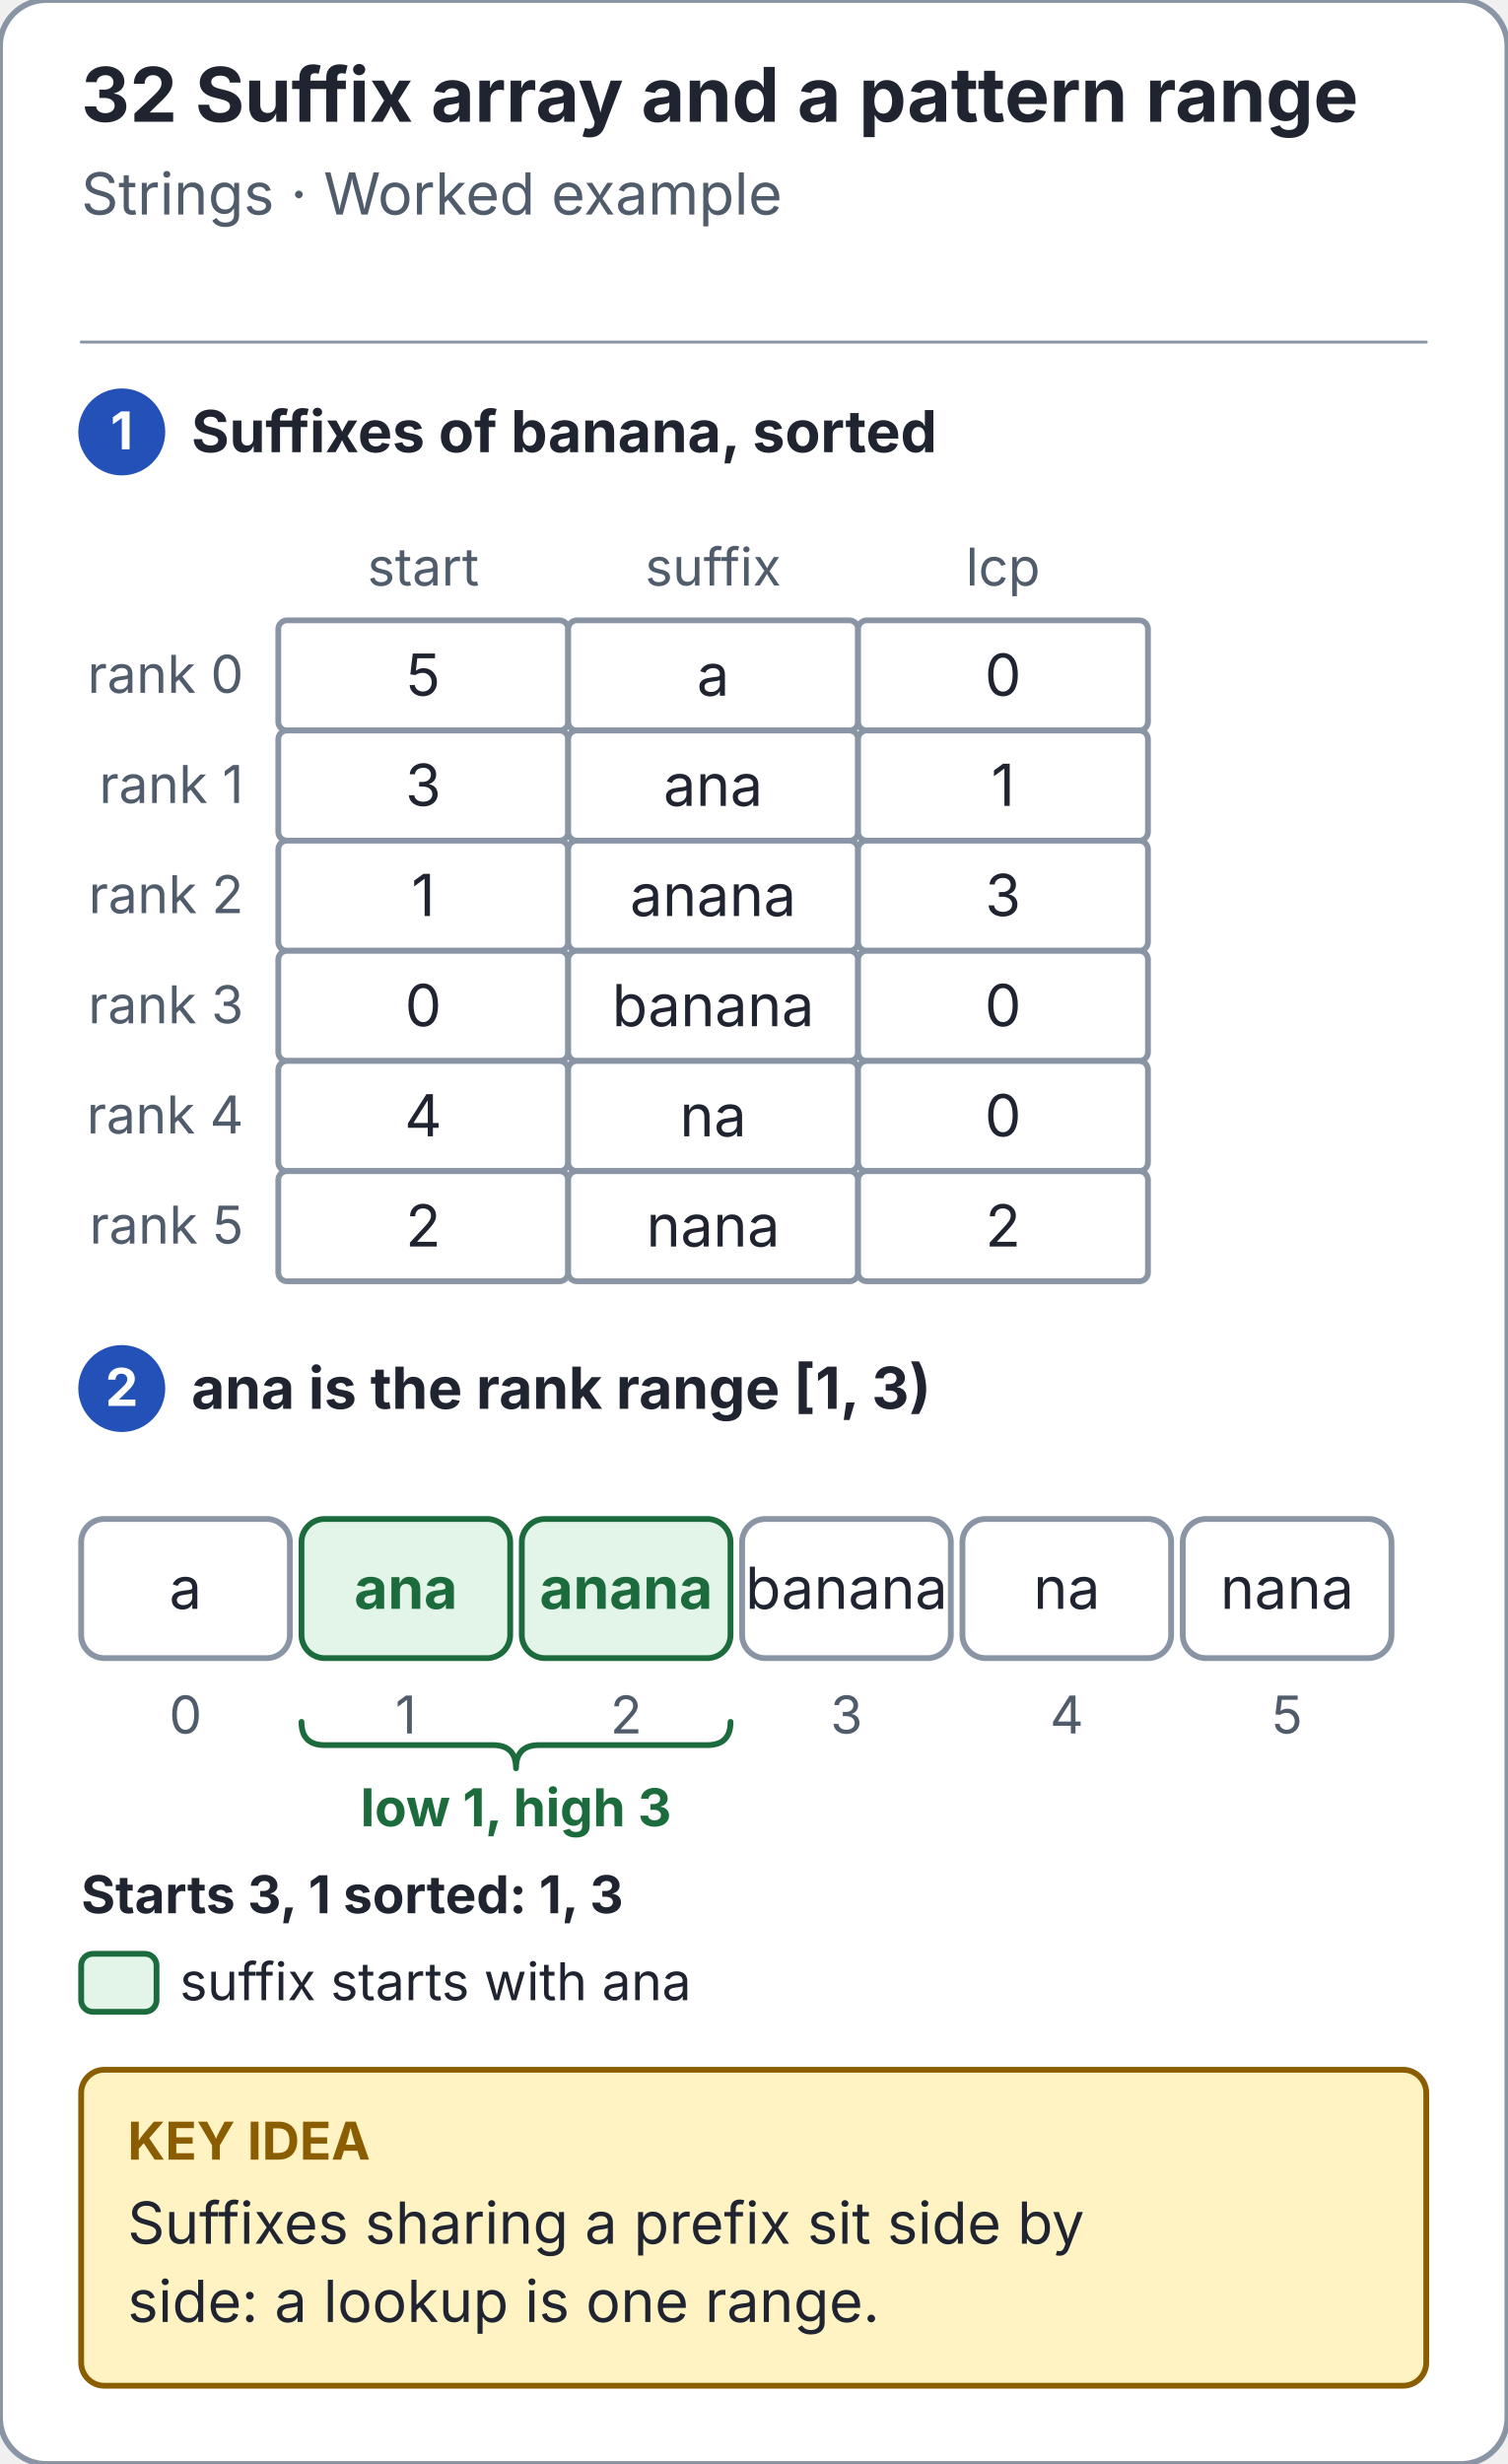
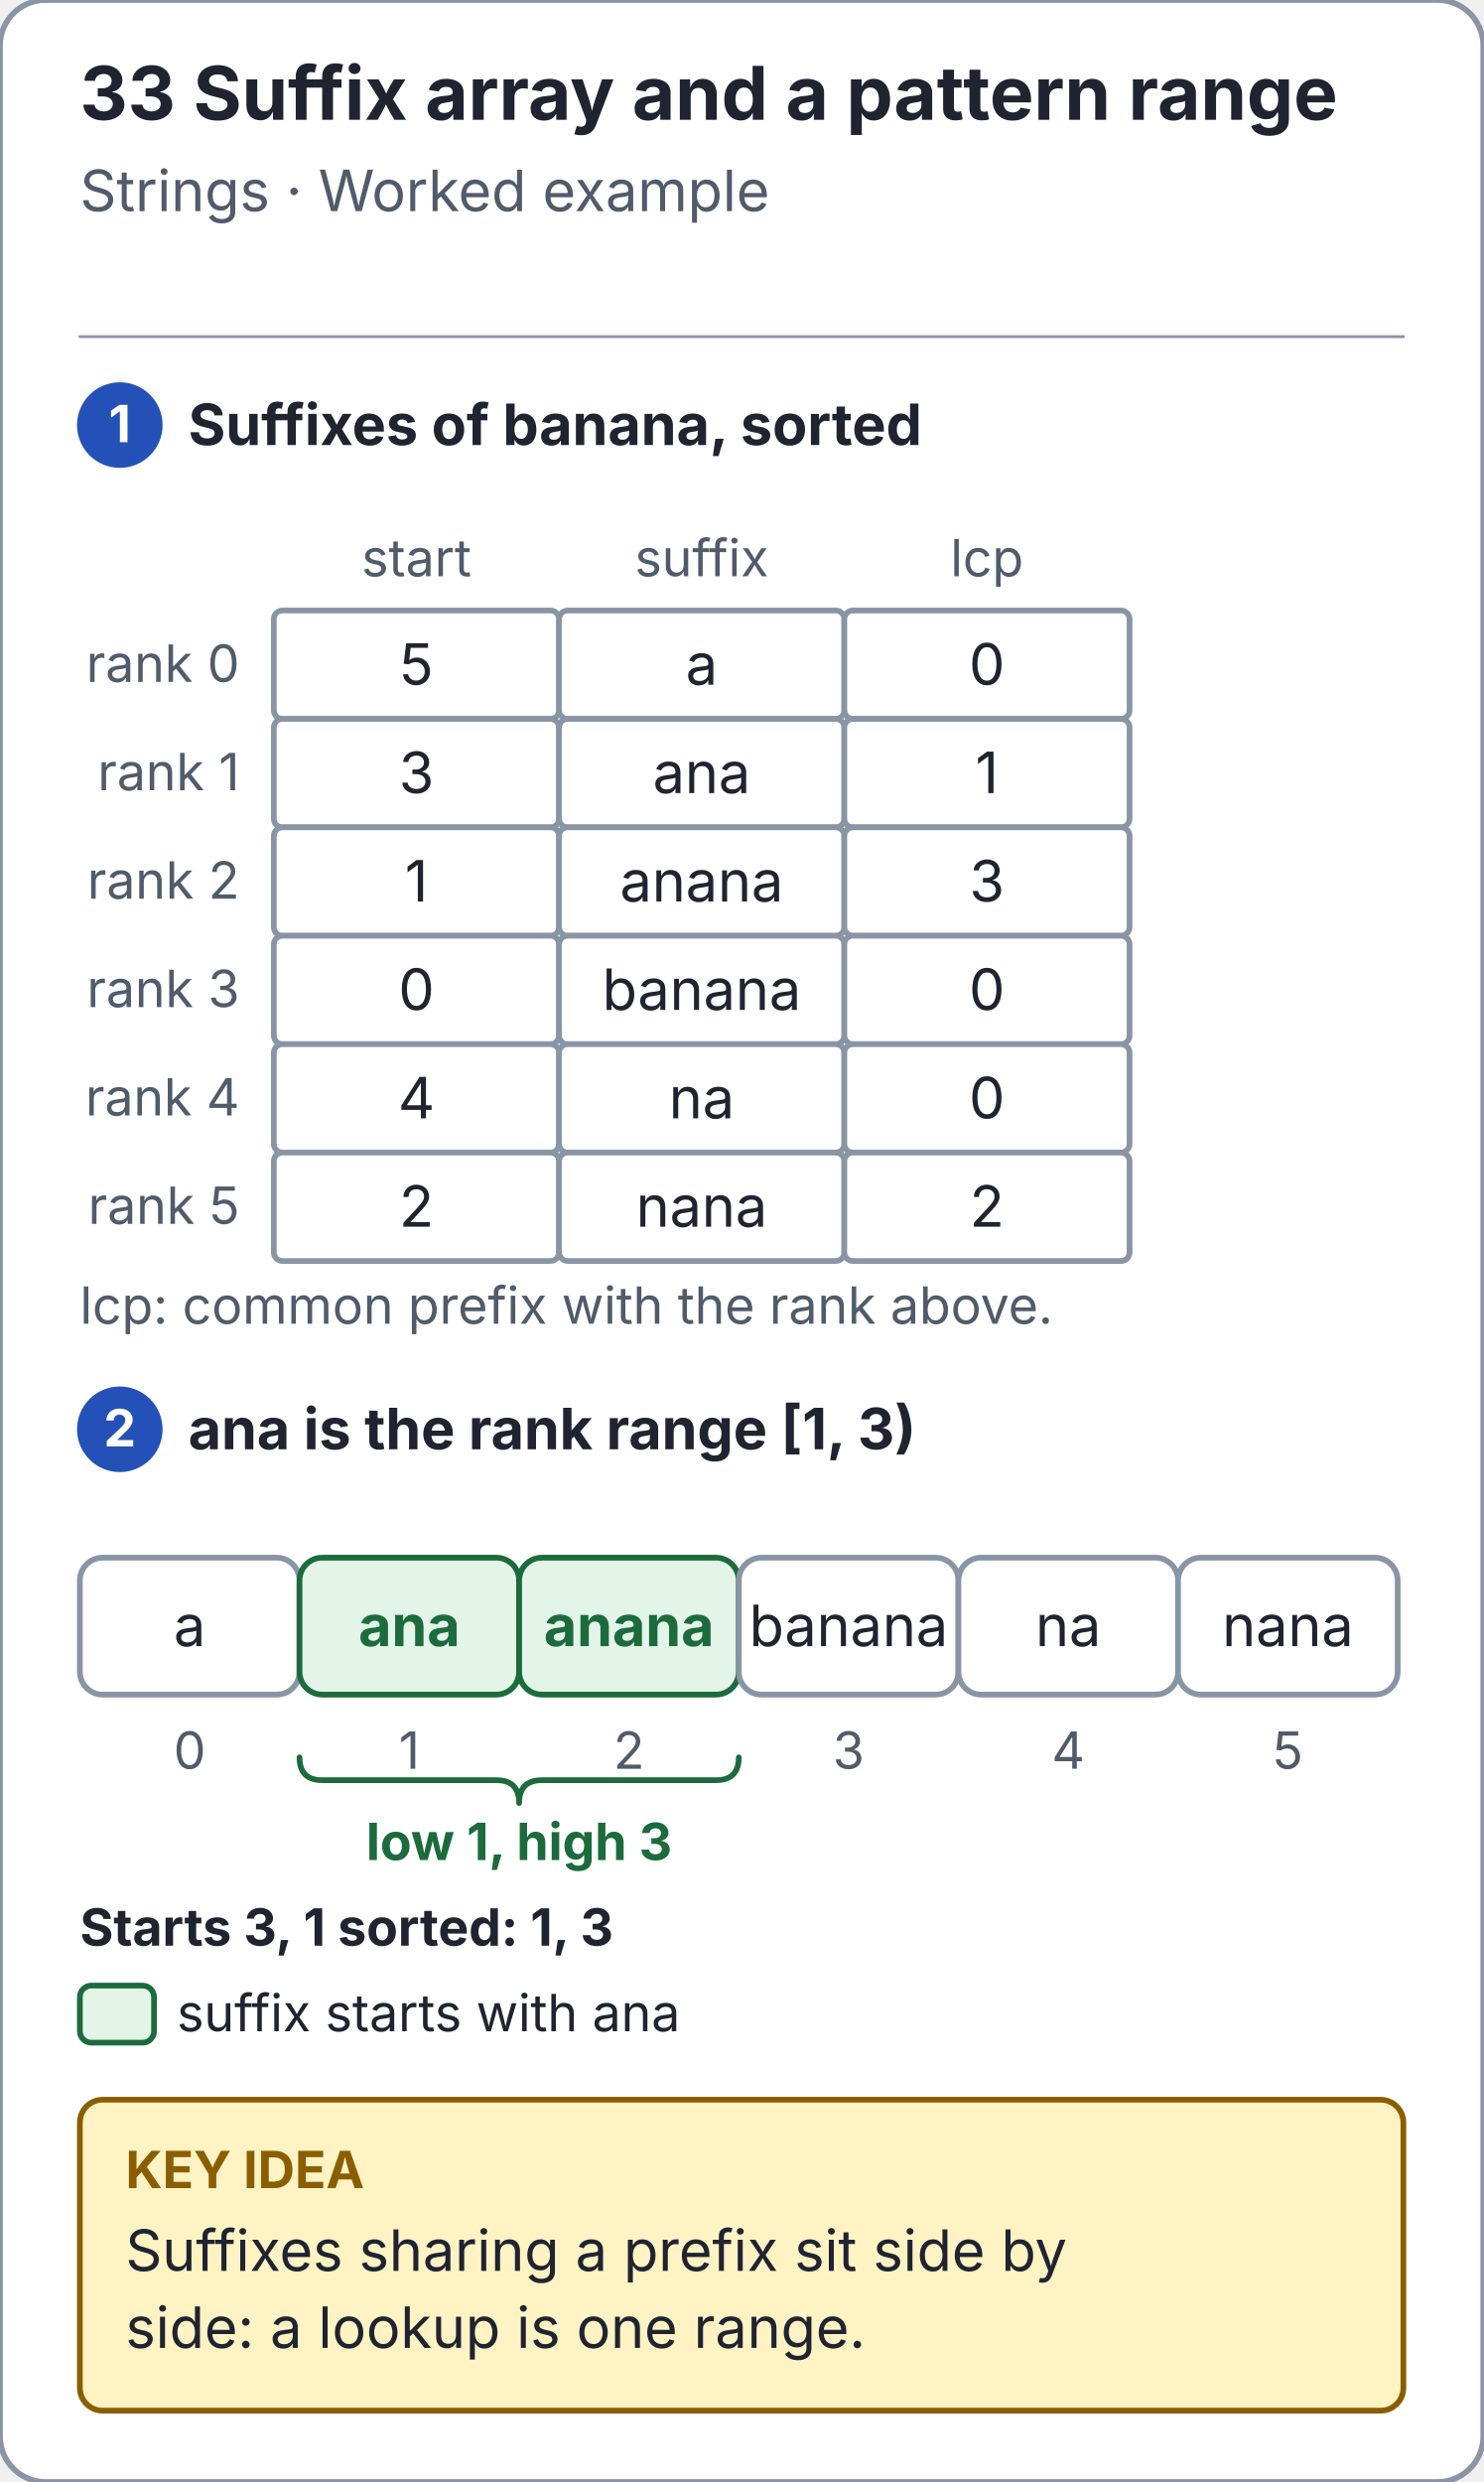
- <svg xmlns="http://www.w3.org/2000/svg" viewBox="0 0 520 850" width="520" height="850" role="img" aria-labelledby="title desc">
+ <svg xmlns="http://www.w3.org/2000/svg" viewBox="0 0 520 870" width="520" height="870" role="img" aria-labelledby="title desc">
  <style>text{font-family:system-ui,-apple-system,BlinkMacSystemFont,"Segoe UI",sans-serif} line,path{stroke-linecap:round;stroke-linejoin:round}</style>
  <defs>
    <marker id="suffix-array-lcp-paper-arrow" markerWidth="9" markerHeight="9" refX="8" refY="4" orient="auto" markerUnits="userSpaceOnUse">
      <path d="M 0 0 L 8 4 L 0 8 Z" fill="#ffffff" />
    </marker>
    <marker id="suffix-array-lcp-ink-arrow" markerWidth="9" markerHeight="9" refX="8" refY="4" orient="auto" markerUnits="userSpaceOnUse">
      <path d="M 0 0 L 8 4 L 0 8 Z" fill="#1f2430" />
    </marker>
    <marker id="suffix-array-lcp-muted-arrow" markerWidth="9" markerHeight="9" refX="8" refY="4" orient="auto" markerUnits="userSpaceOnUse">
      <path d="M 0 0 L 8 4 L 0 8 Z" fill="#505b6b" />
    </marker>
    <marker id="suffix-array-lcp-line-arrow" markerWidth="9" markerHeight="9" refX="8" refY="4" orient="auto" markerUnits="userSpaceOnUse">
      <path d="M 0 0 L 8 4 L 0 8 Z" fill="#8994a5" />
    </marker>
    <marker id="suffix-array-lcp-blue-arrow" markerWidth="9" markerHeight="9" refX="8" refY="4" orient="auto" markerUnits="userSpaceOnUse">
      <path d="M 0 0 L 8 4 L 0 8 Z" fill="#2451b7" />
    </marker>
    <marker id="suffix-array-lcp-soft-arrow" markerWidth="9" markerHeight="9" refX="8" refY="4" orient="auto" markerUnits="userSpaceOnUse">
      <path d="M 0 0 L 8 4 L 0 8 Z" fill="#edf2fc" />
    </marker>
    <marker id="suffix-array-lcp-note-arrow" markerWidth="9" markerHeight="9" refX="8" refY="4" orient="auto" markerUnits="userSpaceOnUse">
      <path d="M 0 0 L 8 4 L 0 8 Z" fill="#fff3c4" />
    </marker>
    <marker id="suffix-array-lcp-gold-arrow" markerWidth="9" markerHeight="9" refX="8" refY="4" orient="auto" markerUnits="userSpaceOnUse">
      <path d="M 0 0 L 8 4 L 0 8 Z" fill="#8a5e00" />
    </marker>
    <marker id="suffix-array-lcp-red-arrow" markerWidth="9" markerHeight="9" refX="8" refY="4" orient="auto" markerUnits="userSpaceOnUse">
      <path d="M 0 0 L 8 4 L 0 8 Z" fill="#bd3026" />
    </marker>
    <marker id="suffix-array-lcp-panel-arrow" markerWidth="9" markerHeight="9" refX="8" refY="4" orient="auto" markerUnits="userSpaceOnUse">
      <path d="M 0 0 L 8 4 L 0 8 Z" fill="#f6f8fb" />
    </marker>
    <marker id="suffix-array-lcp-green-arrow" markerWidth="9" markerHeight="9" refX="8" refY="4" orient="auto" markerUnits="userSpaceOnUse">
      <path d="M 0 0 L 8 4 L 0 8 Z" fill="#1c6b3c" />
    </marker>
    <marker id="suffix-array-lcp-mint-arrow" markerWidth="9" markerHeight="9" refX="8" refY="4" orient="auto" markerUnits="userSpaceOnUse">
      <path d="M 0 0 L 8 4 L 0 8 Z" fill="#e3f4e8" />
    </marker>
    <marker id="suffix-array-lcp-violet-arrow" markerWidth="9" markerHeight="9" refX="8" refY="4" orient="auto" markerUnits="userSpaceOnUse">
      <path d="M 0 0 L 8 4 L 0 8 Z" fill="#6b3fb8" />
    </marker>
    <marker id="suffix-array-lcp-lilac-arrow" markerWidth="9" markerHeight="9" refX="8" refY="4" orient="auto" markerUnits="userSpaceOnUse">
      <path d="M 0 0 L 8 4 L 0 8 Z" fill="#f0eafb" />
    </marker>
    <marker id="suffix-array-lcp-rose-arrow" markerWidth="9" markerHeight="9" refX="8" refY="4" orient="auto" markerUnits="userSpaceOnUse">
      <path d="M 0 0 L 8 4 L 0 8 Z" fill="#fde9e7" />
    </marker>
  </defs>
-   <rect x="0" y="0" width="520" height="850" rx="16" fill="#ffffff" stroke="#8994a5" stroke-width="2" />
-   <text x="28" y="42" font-size="26" fill="#1f2430" text-anchor="start" font-weight="700">32  Suffix array and a pattern range</text>
+   <rect x="0" y="0" width="520" height="870" rx="16" fill="#ffffff" stroke="#8994a5" stroke-width="2" />
+   <text x="28" y="42" font-size="26" fill="#1f2430" text-anchor="start" font-weight="700">33  Suffix array and a pattern range</text>
  <text x="28" y="74" font-size="20" fill="#505b6b" text-anchor="start" font-weight="400">Strings · Worked example</text>
  <line x1="28" y1="118" x2="492" y2="118" stroke="#8994a5" stroke-width="1" />
  <circle cx="42" cy="149" r="14" fill="#2451b7" stroke="#2451b7" stroke-width="2" />
  <text x="42" y="155" font-size="18" fill="#ffffff" text-anchor="middle" font-weight="700">1</text>
  <text x="66" y="156" font-size="20" fill="#1f2430" text-anchor="start" font-weight="700">Suffixes of banana, sorted</text>
  <text x="146.0" y="202" font-size="18" fill="#505b6b" text-anchor="middle" font-weight="400">start</text>
  <text x="246.0" y="202" font-size="18" fill="#505b6b" text-anchor="middle" font-weight="400">suffix</text>
  <text x="346.0" y="202" font-size="18" fill="#505b6b" text-anchor="middle" font-weight="400">lcp</text>
  <text x="84" y="239.0" font-size="18" fill="#505b6b" text-anchor="end" font-weight="400">rank 0</text>
  <rect x="96" y="214" width="100" height="38" rx="3" fill="#ffffff" stroke="#8994a5" stroke-width="2" />
  <text x="146.0" y="240.0" font-size="20" fill="#1f2430" text-anchor="middle" font-weight="400">5</text>
  <rect x="196" y="214" width="100" height="38" rx="3" fill="#ffffff" stroke="#8994a5" stroke-width="2" />
  <text x="246.0" y="240.0" font-size="20" fill="#1f2430" text-anchor="middle" font-weight="400">a</text>
  <rect x="296" y="214" width="100" height="38" rx="3" fill="#ffffff" stroke="#8994a5" stroke-width="2" />
  <text x="346.0" y="240.0" font-size="20" fill="#1f2430" text-anchor="middle" font-weight="400">0</text>
  <text x="84" y="277.0" font-size="18" fill="#505b6b" text-anchor="end" font-weight="400">rank 1</text>
  <rect x="96" y="252" width="100" height="38" rx="3" fill="#ffffff" stroke="#8994a5" stroke-width="2" />
  <text x="146.0" y="278.0" font-size="20" fill="#1f2430" text-anchor="middle" font-weight="400">3</text>
  <rect x="196" y="252" width="100" height="38" rx="3" fill="#ffffff" stroke="#8994a5" stroke-width="2" />
  <text x="246.0" y="278.0" font-size="20" fill="#1f2430" text-anchor="middle" font-weight="400">ana</text>
  <rect x="296" y="252" width="100" height="38" rx="3" fill="#ffffff" stroke="#8994a5" stroke-width="2" />
  <text x="346.0" y="278.0" font-size="20" fill="#1f2430" text-anchor="middle" font-weight="400">1</text>
  <text x="84" y="315.0" font-size="18" fill="#505b6b" text-anchor="end" font-weight="400">rank 2</text>
  <rect x="96" y="290" width="100" height="38" rx="3" fill="#ffffff" stroke="#8994a5" stroke-width="2" />
  <text x="146.0" y="316.0" font-size="20" fill="#1f2430" text-anchor="middle" font-weight="400">1</text>
  <rect x="196" y="290" width="100" height="38" rx="3" fill="#ffffff" stroke="#8994a5" stroke-width="2" />
  <text x="246.0" y="316.0" font-size="20" fill="#1f2430" text-anchor="middle" font-weight="400">anana</text>
  <rect x="296" y="290" width="100" height="38" rx="3" fill="#ffffff" stroke="#8994a5" stroke-width="2" />
  <text x="346.0" y="316.0" font-size="20" fill="#1f2430" text-anchor="middle" font-weight="400">3</text>
  <text x="84" y="353.0" font-size="18" fill="#505b6b" text-anchor="end" font-weight="400">rank 3</text>
  <rect x="96" y="328" width="100" height="38" rx="3" fill="#ffffff" stroke="#8994a5" stroke-width="2" />
  <text x="146.0" y="354.0" font-size="20" fill="#1f2430" text-anchor="middle" font-weight="400">0</text>
  <rect x="196" y="328" width="100" height="38" rx="3" fill="#ffffff" stroke="#8994a5" stroke-width="2" />
  <text x="246.0" y="354.0" font-size="20" fill="#1f2430" text-anchor="middle" font-weight="400">banana</text>
  <rect x="296" y="328" width="100" height="38" rx="3" fill="#ffffff" stroke="#8994a5" stroke-width="2" />
  <text x="346.0" y="354.0" font-size="20" fill="#1f2430" text-anchor="middle" font-weight="400">0</text>
  <text x="84" y="391.0" font-size="18" fill="#505b6b" text-anchor="end" font-weight="400">rank 4</text>
  <rect x="96" y="366" width="100" height="38" rx="3" fill="#ffffff" stroke="#8994a5" stroke-width="2" />
  <text x="146.0" y="392.0" font-size="20" fill="#1f2430" text-anchor="middle" font-weight="400">4</text>
  <rect x="196" y="366" width="100" height="38" rx="3" fill="#ffffff" stroke="#8994a5" stroke-width="2" />
  <text x="246.0" y="392.0" font-size="20" fill="#1f2430" text-anchor="middle" font-weight="400">na</text>
  <rect x="296" y="366" width="100" height="38" rx="3" fill="#ffffff" stroke="#8994a5" stroke-width="2" />
  <text x="346.0" y="392.0" font-size="20" fill="#1f2430" text-anchor="middle" font-weight="400">0</text>
  <text x="84" y="429.0" font-size="18" fill="#505b6b" text-anchor="end" font-weight="400">rank 5</text>
  <rect x="96" y="404" width="100" height="38" rx="3" fill="#ffffff" stroke="#8994a5" stroke-width="2" />
  <text x="146.0" y="430.0" font-size="20" fill="#1f2430" text-anchor="middle" font-weight="400">2</text>
  <rect x="196" y="404" width="100" height="38" rx="3" fill="#ffffff" stroke="#8994a5" stroke-width="2" />
  <text x="246.0" y="430.0" font-size="20" fill="#1f2430" text-anchor="middle" font-weight="400">nana</text>
  <rect x="296" y="404" width="100" height="38" rx="3" fill="#ffffff" stroke="#8994a5" stroke-width="2" />
  <text x="346.0" y="430.0" font-size="20" fill="#1f2430" text-anchor="middle" font-weight="400">2</text>
-   <circle cx="42" cy="479" r="14" fill="#2451b7" stroke="#2451b7" stroke-width="2" />
-   <text x="42" y="485" font-size="18" fill="#ffffff" text-anchor="middle" font-weight="700">2</text>
-   <text x="66" y="486" font-size="20" fill="#1f2430" text-anchor="start" font-weight="700">ana is the rank range [1, 3)</text>
-   <rect x="28" y="524" width="72" height="48" rx="8" fill="#ffffff" stroke="#8994a5" stroke-width="2" />
-   <text x="64.0" y="555.0" font-size="20" fill="#1f2430" text-anchor="middle" font-weight="400">a</text>
-   <text x="64.0" y="598" font-size="18" fill="#505b6b" text-anchor="middle" font-weight="400">0</text>
-   <rect x="104" y="524" width="72" height="48" rx="8" fill="#e3f4e8" stroke="#1c6b3c" stroke-width="2" />
-   <text x="140.0" y="555.0" font-size="20" fill="#1c6b3c" text-anchor="middle" font-weight="700">ana</text>
-   <text x="140.0" y="598" font-size="18" fill="#505b6b" text-anchor="middle" font-weight="400">1</text>
-   <rect x="180" y="524" width="72" height="48" rx="8" fill="#e3f4e8" stroke="#1c6b3c" stroke-width="2" />
-   <text x="216.0" y="555.0" font-size="20" fill="#1c6b3c" text-anchor="middle" font-weight="700">anana</text>
-   <text x="216.0" y="598" font-size="18" fill="#505b6b" text-anchor="middle" font-weight="400">2</text>
-   <rect x="256" y="524" width="72" height="48" rx="8" fill="#ffffff" stroke="#8994a5" stroke-width="2" />
-   <text x="292.0" y="555.0" font-size="20" fill="#1f2430" text-anchor="middle" font-weight="400">banana</text>
-   <text x="292.0" y="598" font-size="18" fill="#505b6b" text-anchor="middle" font-weight="400">3</text>
-   <rect x="332" y="524" width="72" height="48" rx="8" fill="#ffffff" stroke="#8994a5" stroke-width="2" />
-   <text x="368.0" y="555.0" font-size="20" fill="#1f2430" text-anchor="middle" font-weight="400">na</text>
-   <text x="368.0" y="598" font-size="18" fill="#505b6b" text-anchor="middle" font-weight="400">4</text>
-   <rect x="408" y="524" width="72" height="48" rx="8" fill="#ffffff" stroke="#8994a5" stroke-width="2" />
-   <text x="444.0" y="555.0" font-size="20" fill="#1f2430" text-anchor="middle" font-weight="400">nana</text>
-   <text x="444.0" y="598" font-size="18" fill="#505b6b" text-anchor="middle" font-weight="400">5</text>
-   <path d="M 104 594 Q 104 602 112 602 H 170.0 Q 178.0 602 178.0 610 Q 178.0 602 186.0 602 H 244 Q 252 602 252 594" fill="none" stroke="#1c6b3c" stroke-width="2" />
-   <text x="178.0" y="630" font-size="18" fill="#1c6b3c" text-anchor="middle" font-weight="700">low 1, high 3</text>
-   <text x="28" y="660" font-size="18" fill="#1f2430" text-anchor="start" font-weight="700">Starts 3, 1 sorted: 1, 3</text>
-   <rect x="28" y="674" width="26" height="20" rx="4" fill="#e3f4e8" stroke="#1c6b3c" stroke-width="2" />
-   <text x="62" y="690" font-size="18" fill="#1f2430" text-anchor="start" font-weight="400">suffix starts with ana</text>
-   <rect x="28" y="714" width="464" height="109" rx="8" fill="#fff3c4" stroke="#8a5e00" stroke-width="2" />
-   <text x="44" y="745" font-size="18" fill="#8a5e00" text-anchor="start" font-weight="700">KEY IDEA</text>
-   <text x="44" y="774" font-size="20" fill="#1f2430" text-anchor="start" font-weight="400">Suffixes sharing a prefix sit side by</text>
-   <text x="44" y="801" font-size="20" fill="#1f2430" text-anchor="start" font-weight="400">side: a lookup is one range.</text>
+   <text x="28" y="464" font-size="18" fill="#505b6b" text-anchor="start" font-weight="400">lcp: common prefix with the rank above.</text>
+   <circle cx="42" cy="501" r="14" fill="#2451b7" stroke="#2451b7" stroke-width="2" />
+   <text x="42" y="507" font-size="18" fill="#ffffff" text-anchor="middle" font-weight="700">2</text>
+   <text x="66" y="508" font-size="20" fill="#1f2430" text-anchor="start" font-weight="700">ana is the rank range [1, 3)</text>
+   <rect x="28" y="546" width="77" height="48" rx="8" fill="#ffffff" stroke="#8994a5" stroke-width="2" />
+   <text x="66.5" y="577.0" font-size="20" fill="#1f2430" text-anchor="middle" font-weight="400">a</text>
+   <text x="66.5" y="620" font-size="18" fill="#505b6b" text-anchor="middle" font-weight="400">0</text>
+   <rect x="105" y="546" width="77" height="48" rx="8" fill="#e3f4e8" stroke="#1c6b3c" stroke-width="2" />
+   <text x="143.5" y="577.0" font-size="20" fill="#1c6b3c" text-anchor="middle" font-weight="700">ana</text>
+   <text x="143.5" y="620" font-size="18" fill="#505b6b" text-anchor="middle" font-weight="400">1</text>
+   <rect x="182" y="546" width="77" height="48" rx="8" fill="#e3f4e8" stroke="#1c6b3c" stroke-width="2" />
+   <text x="220.5" y="577.0" font-size="20" fill="#1c6b3c" text-anchor="middle" font-weight="700">anana</text>
+   <text x="220.5" y="620" font-size="18" fill="#505b6b" text-anchor="middle" font-weight="400">2</text>
+   <rect x="259" y="546" width="77" height="48" rx="8" fill="#ffffff" stroke="#8994a5" stroke-width="2" />
+   <text x="297.5" y="577.0" font-size="20" fill="#1f2430" text-anchor="middle" font-weight="400">banana</text>
+   <text x="297.5" y="620" font-size="18" fill="#505b6b" text-anchor="middle" font-weight="400">3</text>
+   <rect x="336" y="546" width="77" height="48" rx="8" fill="#ffffff" stroke="#8994a5" stroke-width="2" />
+   <text x="374.5" y="577.0" font-size="20" fill="#1f2430" text-anchor="middle" font-weight="400">na</text>
+   <text x="374.5" y="620" font-size="18" fill="#505b6b" text-anchor="middle" font-weight="400">4</text>
+   <rect x="413" y="546" width="77" height="48" rx="8" fill="#ffffff" stroke="#8994a5" stroke-width="2" />
+   <text x="451.5" y="577.0" font-size="20" fill="#1f2430" text-anchor="middle" font-weight="400">nana</text>
+   <text x="451.5" y="620" font-size="18" fill="#505b6b" text-anchor="middle" font-weight="400">5</text>
+   <path d="M 105 616 Q 105 624 113 624 H 174.0 Q 182.0 624 182.0 632 Q 182.0 624 190.0 624 H 251 Q 259 624 259 616" fill="none" stroke="#1c6b3c" stroke-width="2" />
+   <text x="182.0" y="652" font-size="18" fill="#1c6b3c" text-anchor="middle" font-weight="700">low 1, high 3</text>
+   <text x="28" y="682" font-size="18" fill="#1f2430" text-anchor="start" font-weight="700">Starts 3, 1 sorted: 1, 3</text>
+   <rect x="28" y="696" width="26" height="20" rx="4" fill="#e3f4e8" stroke="#1c6b3c" stroke-width="2" />
+   <text x="62" y="712" font-size="18" fill="#1f2430" text-anchor="start" font-weight="400">suffix starts with ana</text>
+   <rect x="28" y="736" width="464" height="109" rx="8" fill="#fff3c4" stroke="#8a5e00" stroke-width="2" />
+   <text x="44" y="767" font-size="18" fill="#8a5e00" text-anchor="start" font-weight="700">KEY IDEA</text>
+   <text x="44" y="796" font-size="20" fill="#1f2430" text-anchor="start" font-weight="400">Suffixes sharing a prefix sit side by</text>
+   <text x="44" y="823" font-size="20" fill="#1f2430" text-anchor="start" font-weight="400">side: a lookup is one range.</text>
</svg>
